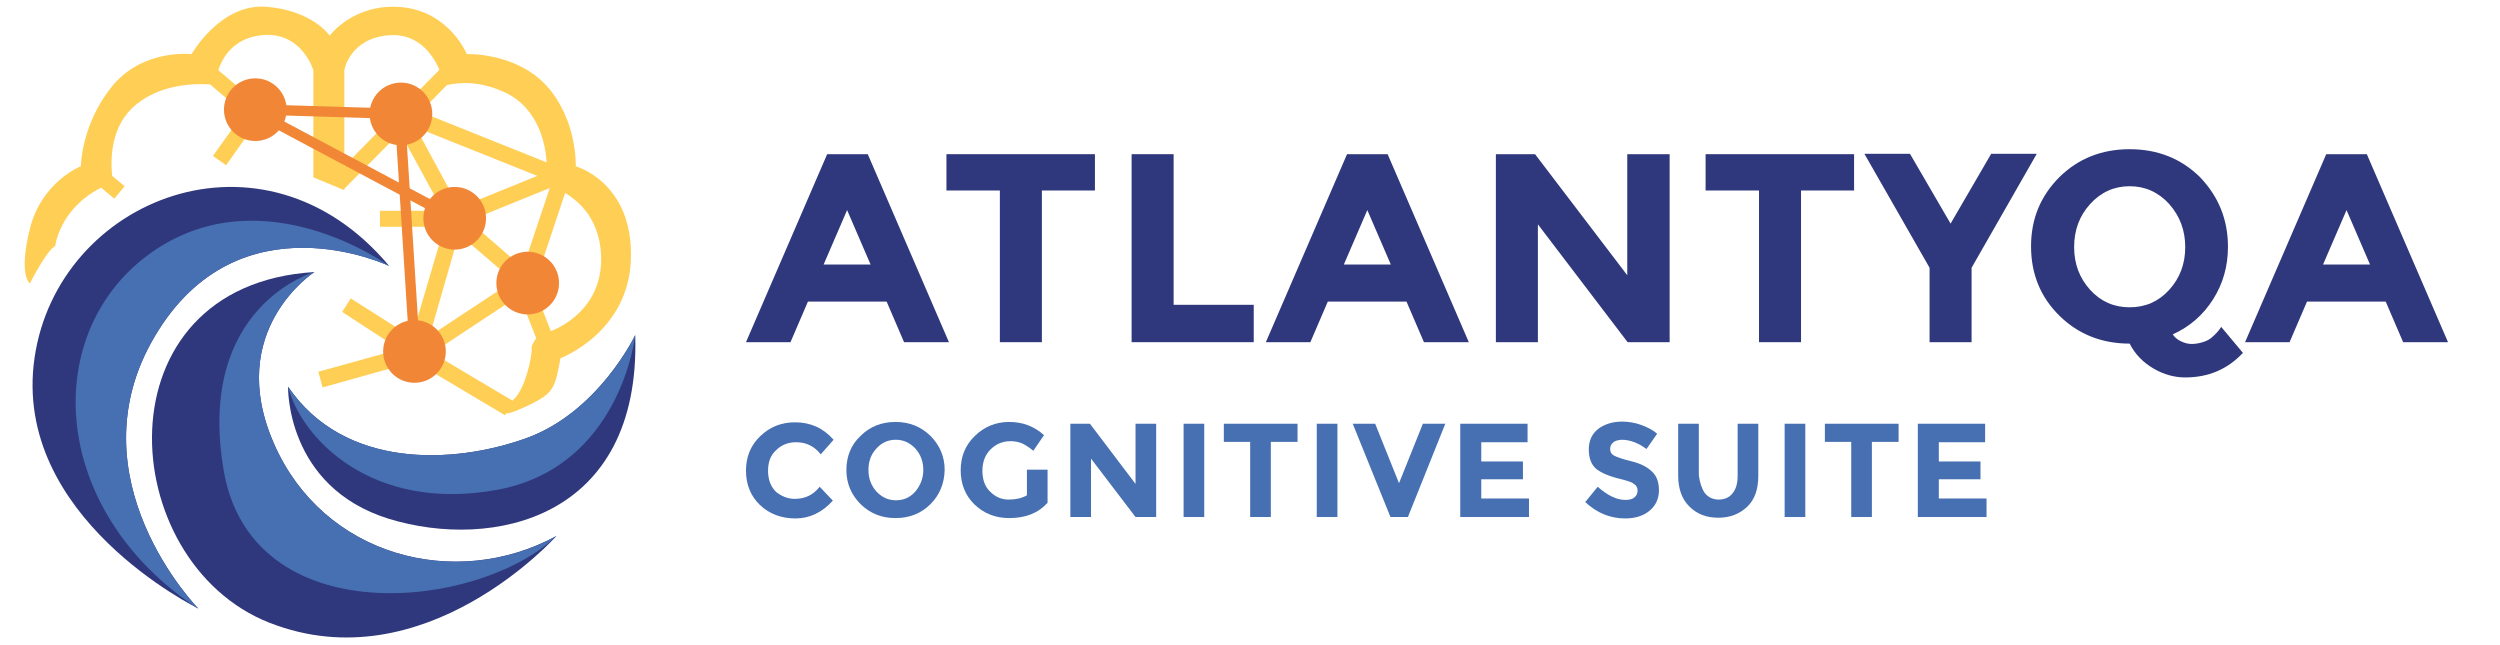
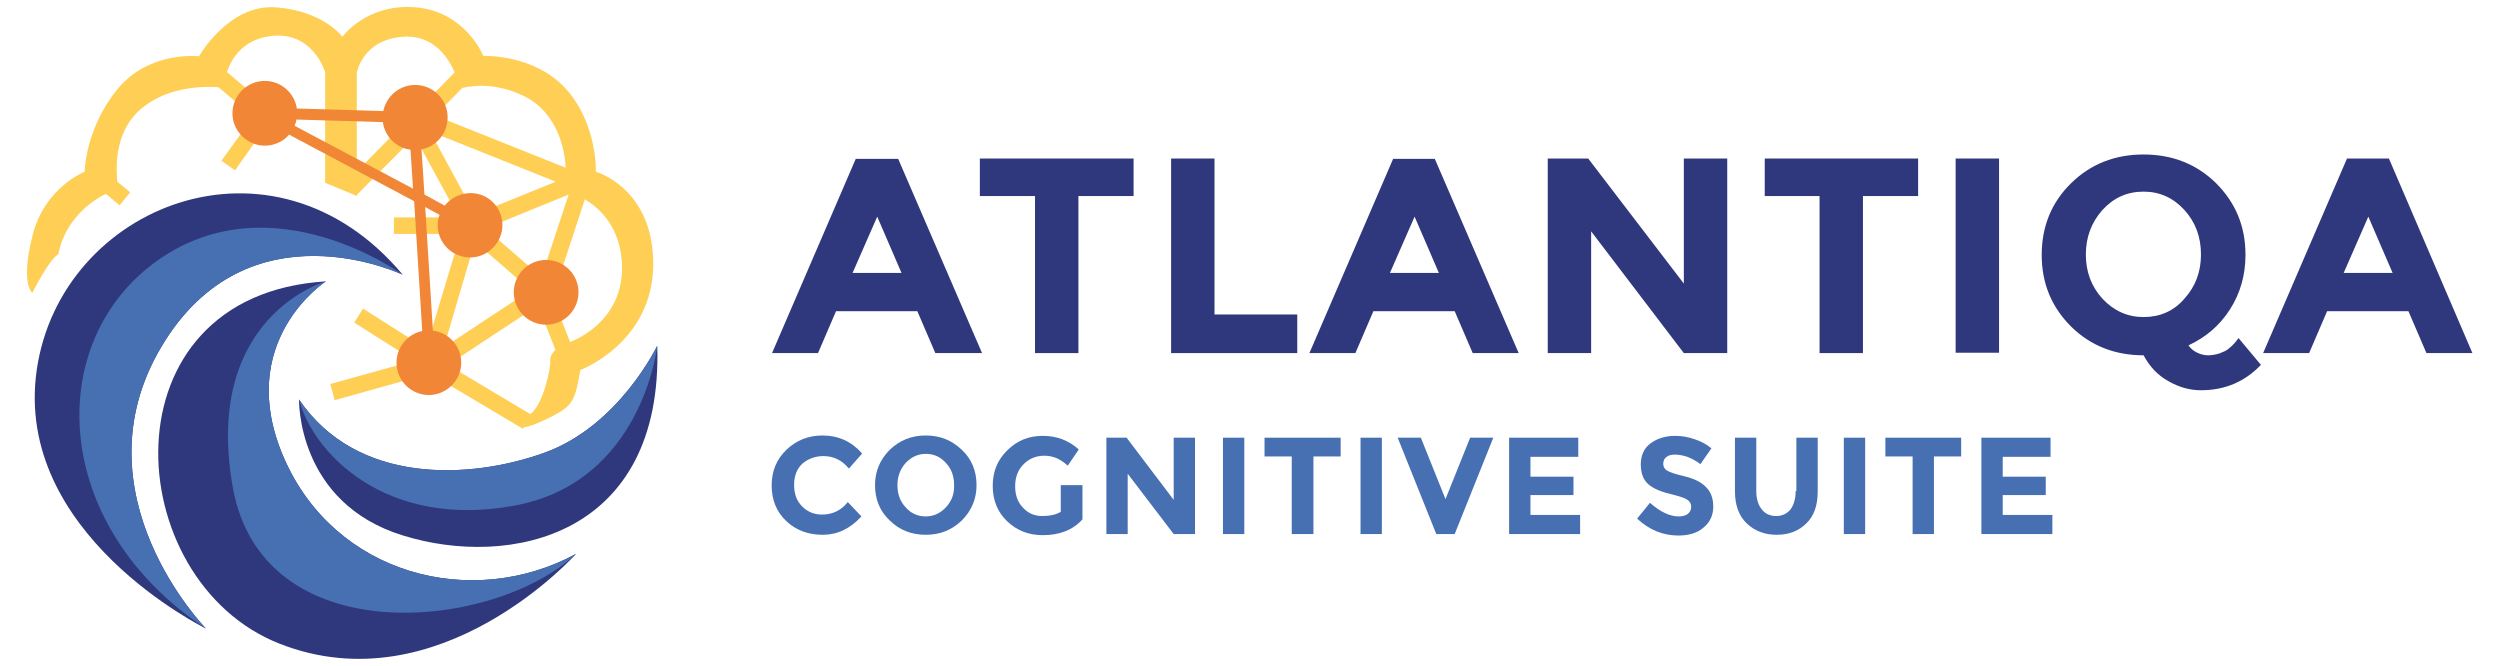
- <svg xmlns="http://www.w3.org/2000/svg" version="1.1" id="Capa_1" x="0px" y="0px" viewBox="0 0 702.1 181" style="enable-background:new 0 0 702.1 181;" xml:space="preserve">
+ <svg xmlns="http://www.w3.org/2000/svg" version="1.1" id="Capa_1" x="0px" y="0px" viewBox="0 0 679.7 181" style="enable-background:new 0 0 679.7 181;" xml:space="preserve">
  <style type="text/css">
- 	.st0{fill:#2F387C;}
- 	.st1{fill:#FFCE55;}
- 	.st2{fill:#4770B2;}
- 	.st3{fill:#F18636;}
+ 	.st0{fill:#FFCE55;}
+ 	.st1{fill:#F18636;}
+ 	.st2{fill:#2F387C;}
+ 	.st3{fill:#4770B2;}
</style>
  <g>
+     <path class="st0" d="M162,46.7c0,0,0.5-12.9-8.1-22.5c-8.7-9.6-22.5-9-22.5-9s-4.7-11.9-18.2-13.2c-13.5-1.2-20.1,8-20.1,8   S88,3,75.1,2s-21,13.3-21,13.3s-13.6-1.6-22.2,9C23.2,34.9,23,46.7,23,46.7s-11,4.3-14.2,17.5c-3.3,13.2,0,15.4,0,15.4   s4.6-9.2,7.1-10.5c0,0,1.2-10.5,12.9-16.4l3.7,3.1l2.9-3.5l-3.5-2.9c-0.5-5-0.4-14.3,6.8-20.1c6.8-5.5,15.6-5.9,20.7-5.6l5.4,4.6   c-0.3,0.8-0.5,1.8-0.5,2.7c0,1.8,0.6,3.4,1.6,4.8l-5.7,7.9l3.7,2.6l5.6-7.9c0.9,0.3,1.8,0.5,2.8,0.5c4.4,0,8-3.6,8-8   c0-4.4-3.6-8-8-8c-1.8,0-3.5,0.6-4.8,1.6l-5.8-4.9c1.1-3.3,4.1-8.9,12-9.8c11.4-1.4,14.7,9.8,14.7,9.8v30.1l8.7,3.6v-0.4l13.2-13.3   c0.9,0.4,1.9,0.6,2.9,0.6c0.4,0,0.8,0,1.2-0.1l8.4,15.4c-1,1-1.8,2.2-2.2,3.6h-13.5v4.5h13.5c0.5,1.8,1.7,3.4,3.3,4.4L117,90.9   c-0.1,0-0.2,0-0.2,0c-1.8,0-3.4,0.6-4.7,1.5l-13.4-8.5l-2.4,3.8l13.1,8.3c-0.3,0.9-0.5,1.8-0.5,2.8c0,0.1,0,0.2,0,0.3l-19.1,5.3   l1.2,4.4l19.3-5.4c1.4,2.1,3.8,3.4,6.5,3.4c2.1,0,4-0.8,5.4-2.1l20,11.9l0.4-0.6l0,0.1c0,0,1,0.3,7.1-2.7c6.1-3.1,6.6-4.4,8.1-12.8   c0,0,19.5-7.3,19.8-28.4C177.8,51.1,162,46.7,162,46.7z M154.6,52.9l-6.2,18.8c-1.5,0-2.8,0.4-4,1.2l-9.1-7.9   c0.5-1.1,0.8-2.2,0.8-3.5c0-0.3,0-0.7-0.1-1L154.6,52.9z M142.2,26c9.7,4.6,11.4,15.3,11.6,19.6L121,32.5c0-0.1,0-0.1,0-0.2   c0-1.1-0.2-2.1-0.6-3l5.3-5.4C129.6,23,135.4,22.8,142.2,26z M113.1,24.3c-4.4,0-8,3.6-8,8c0,1.7,0.6,3.3,1.5,4.6L97,46.6V19.8   c0,0,1.5-9,12.5-9.8c9-0.7,12.9,6.8,14.1,9.7l-6,6.1C116.3,24.8,114.7,24.3,113.1,24.3z M118.3,38.3c0.5-0.4,0.9-0.9,1.3-1.5   l31.5,12.6l-17,6.9c-1.5-1.7-3.7-2.8-6.1-2.8c-0.5,0-0.9,0-1.4,0.1L118.3,38.3z M121.3,92.3l6.7-22.8c1.5,0,2.9-0.4,4.1-1.2   l9.1,7.9c-0.5,1.1-0.8,2.2-0.8,3.5c0,0.5,0.1,1.1,0.2,1.6l-18.2,12C122.1,92.9,121.7,92.5,121.3,92.3z M149.6,98   c0.2,1.7-1.7,11.7-5.4,14.6l-19.6-11.7c0.2-0.6,0.3-1.3,0.3-2c0-0.6-0.1-1.1-0.2-1.6l18.2-12c1.3,1.4,3.2,2.2,5.2,2.4l2.9,7.4   C150.2,95.9,149.5,97,149.6,98z M155,93l-2.5-6.4c2.4-1.4,4.1-4,4.1-7c0-2.9-1.5-5.4-3.7-6.8l6.1-18.6c4.4,2.6,9.5,7.7,10.1,17.3   C169.8,85.8,158.7,91.5,155,93z" />
    <g>
-       <path class="st0" d="M43.5,94.4c23.6-39.9,65.8-19.7,65.8-19.7C74,32.5,16.2,55.7,9.7,100.5c-6.5,44.8,46,70.4,46,70.4    S19.8,134.3,43.5,94.4z" />
-       <path class="st0" d="M76.9,124.5C63,92.7,88.3,76.4,88.3,76.4c-61.1,3.7-56.2,81.4-12.6,98.5s80.6-24.4,80.6-24.4    C127.8,166,90.7,156.2,76.9,124.5z" />
-       <path class="st0" d="M178.4,94.1c0,0-10.3,21.7-30.7,29c-20.4,7.3-51,8.7-66.8-14.5c0,0-0.7,28.1,28.3,37.1    C138.2,154.6,180,145.9,178.4,94.1z" />
+       <ellipse transform="matrix(0.7071 -0.7071 0.7071 0.7071 -12.7366 128.2684)" class="st1" cx="148.5" cy="79.5" rx="8.8" ry="8.8" />
+       <path class="st1" d="M127.9,52.5c-2.8,0-5.4,1.4-7,3.4l-5.5-3l-0.8-12.3c4.1-0.8,7.1-4.4,7.1-8.7c0-4.9-4-8.8-8.8-8.8    c-4.3,0-7.8,3-8.7,7.1l-23.5-0.7C80.1,25.3,76.4,22,72,22c-4.9,0-8.8,4-8.8,8.8s4,8.8,8.8,8.8c2.6,0,5-1.1,6.6-3l34,18.1l2.2,35.3    c-4,0.8-7,4.4-7,8.6c0,4.9,4,8.8,8.8,8.8s8.8-4,8.8-8.8c0-4.5-3.4-8.2-7.7-8.7l-2.1-33.6l3.9,2.1c-0.3,0.9-0.5,1.8-0.5,2.8    c0,4.9,4,8.8,8.8,8.8s8.8-4,8.8-8.8S132.8,52.5,127.9,52.5z M80.1,34.2c0.2-0.5,0.4-1.1,0.5-1.7l23.5,0.7c0.5,3.9,3.6,7,7.5,7.5    l0.7,10.6L80.1,34.2z" />
    </g>
-     <path class="st1" d="M161.7,46.7c0,0,0.5-12.9-8.1-22.5c-8.7-9.6-22.5-9-22.5-9s-4.8-11.9-18.3-13.2c-13.5-1.2-20.2,8-20.2,8   s-4.9-7.1-17.8-8.1s-21,13.3-21,13.3s-13.6-1.6-22.3,9c-8.7,10.7-8.8,22.5-8.8,22.5s-11,4.3-14.3,17.5s0,15.4,0,15.4   s4.6-9.2,7.1-10.5c0,0,1.2-10.5,12.9-16.4l3.7,3.1l2.9-3.5l-3.5-2.9c-0.5-5-0.4-14.3,6.8-20.1c6.8-5.5,15.6-5.9,20.7-5.6l5.4,4.6   c-0.3,0.8-0.5,1.8-0.5,2.7c0,1.8,0.6,3.4,1.6,4.8l-5.7,8l3.7,2.6l5.6-7.9c0.9,0.3,1.8,0.5,2.8,0.5c4.4,0,8-3.6,8-8c0-4.4-3.6-8-8-8   c-1.8,0-3.5,0.6-4.8,1.6l-5.8-4.9c1.1-3.3,4.1-8.9,12-9.8C84.7,8.6,88,19.7,88,19.7v30.1l8.7,3.6V53l13.2-13.3   c0.9,0.4,1.9,0.6,2.9,0.6c0.4,0,0.8,0,1.2-0.1l8.4,15.4c-1,1-1.8,2.2-2.2,3.6h-13.5v4.5h13.5c0.5,1.8,1.7,3.4,3.3,4.4l-6.7,22.7   c-0.1,0-0.2,0-0.2,0c-1.8,0-3.4,0.6-4.7,1.5l-13.4-8.5l-2.4,3.8L109,96c-0.3,0.9-0.5,1.8-0.5,2.8c0,0.1,0,0.2,0,0.3l-19.1,5.3   l1.2,4.4l19.3-5.4c1.4,2.1,3.8,3.4,6.5,3.4c2.1,0,4-0.8,5.4-2.1l20,11.9l0.4-0.6l0,0.1c0,0,1,0.3,7.1-2.7c6.1-3.1,6.6-4.4,8.1-12.8   c0,0,19.5-7.3,19.8-28.4C177.6,51.1,161.7,46.7,161.7,46.7z M148.1,71.6c-1.5,0-2.9,0.4-4,1.2l-9.1-7.9c0.5-1.1,0.8-2.2,0.8-3.5   c0-0.3,0-0.7-0.1-1l18.7-7.6L148.1,71.6z M96.7,19.7c0,0,1.5-9,12.6-9.8c9-0.7,12.9,6.9,14.1,9.7l-6,6.1c-1.3-0.9-2.9-1.4-4.6-1.4   c-4.4,0-8,3.6-8,8c0,1.7,0.6,3.3,1.5,4.6l-9.6,9.7V19.7z M125.5,23.9c3.9-0.9,9.6-1.1,16.4,2.1c9.7,4.6,11.4,15.3,11.6,19.6   l-32.7-13.1c0-0.1,0-0.1,0-0.2c0-1.1-0.2-2.1-0.6-3L125.5,23.9z M118.1,38.3c0.5-0.4,0.9-0.9,1.3-1.5l31.5,12.6l-17,6.9   c-1.5-1.7-3.7-2.8-6.1-2.8c-0.5,0-0.9,0-1.4,0.1L118.1,38.3z M127.8,69.5c1.5,0,2.9-0.4,4.1-1.2l9.2,7.9c-0.5,1.1-0.8,2.2-0.8,3.5   c0,0.5,0.1,1.1,0.2,1.6l-18.2,12c-0.3-0.3-0.7-0.7-1.1-0.9L127.8,69.5z M149.3,97.9c0.2,1.7-1.7,11.7-5.4,14.6l-19.7-11.7   c0.2-0.6,0.3-1.3,0.3-2c0-0.6-0.1-1.1-0.2-1.6l18.2-12c1.3,1.4,3.2,2.2,5.2,2.4l2.9,7.4C150,95.9,149.2,97,149.3,97.9z M154.7,93   l-2.5-6.4c2.4-1.4,4.1-4,4.1-7c0-2.9-1.5-5.4-3.8-6.8l6.2-18.6c4.4,2.6,9.6,7.7,10.1,17.3C169.5,85.8,158.5,91.5,154.7,93z" />
    <g>
-       <path class="st2" d="M223.2,140.1c2.9,0,5.2-1.1,7-3.4l3.7,3.9c-3,3.3-6.5,5-10.5,5c-4,0-7.4-1.3-10-3.8c-2.6-2.5-3.9-5.8-3.9-9.6    c0-3.9,1.3-7.1,4-9.7c2.7-2.6,5.9-3.9,9.8-3.9c4.3,0,7.9,1.6,10.8,4.9l-3.6,4.1c-1.8-2.3-4.1-3.4-6.9-3.4c-2.2,0-4.1,0.7-5.6,2.2    c-1.6,1.4-2.3,3.4-2.3,5.8c0,2.4,0.7,4.4,2.2,5.9C219.4,139.3,221.1,140.1,223.2,140.1z" />
-       <path class="st2" d="M261.3,141.6c-2.6,2.6-5.9,3.9-9.8,3.9c-3.9,0-7.1-1.3-9.8-3.9c-2.6-2.6-4-5.8-4-9.6c0-3.8,1.3-7.1,4-9.6    c2.6-2.6,5.9-3.9,9.8-3.9c3.9,0,7.1,1.3,9.8,3.9c2.6,2.6,4,5.8,4,9.6C265.2,135.8,263.9,139,261.3,141.6z M259.3,132    c0-2.3-0.7-4.3-2.2-6c-1.5-1.6-3.3-2.5-5.5-2.5c-2.2,0-4,0.8-5.5,2.5c-1.5,1.6-2.2,3.6-2.2,6c0,2.3,0.7,4.3,2.2,6    c1.5,1.6,3.3,2.5,5.5,2.5c2.2,0,4-0.8,5.5-2.5C258.5,136.3,259.3,134.3,259.3,132z" />
-       <path class="st2" d="M288.3,131.9h5.9v9.3c-2.6,2.9-6.2,4.3-10.8,4.3c-3.8,0-7.1-1.3-9.7-3.8c-2.6-2.5-3.9-5.8-3.9-9.6    c0-3.9,1.3-7.1,4-9.7c2.7-2.6,5.9-3.9,9.6-3.9c3.8,0,7,1.2,9.8,3.7l-3,4.4c-1.2-1-2.3-1.7-3.2-2.1c-1-0.4-2.1-0.6-3.2-0.6    c-2.2,0-4.1,0.8-5.6,2.3c-1.5,1.5-2.3,3.5-2.3,6c0,2.5,0.7,4.5,2.2,5.9c1.5,1.5,3.2,2.2,5.2,2.2c2,0,3.7-0.4,5.1-1.2V131.9z" />
-       <path class="st2" d="M318.9,119h5.8v26.2h-5.8l-12.5-16.4v16.4h-5.8V119h5.5l12.8,16.9V119z" />
-       <path class="st2" d="M332.4,119h5.8v26.2h-5.8V119z" />
-       <path class="st2" d="M356.9,124.1v21.1h-5.8v-21.1h-7.4V119h20.7v5.1H356.9z" />
-       <path class="st2" d="M369.8,119h5.8v26.2h-5.8V119z" />
-       <path class="st2" d="M392.9,135.7l6.7-16.7h6.3l-10.5,26.2h-4.9L379.9,119h6.3L392.9,135.7z" />
-       <path class="st2" d="M429,119v5.2h-13v5.4h11.7v5H416v5.4h13.4v5.2h-19.3V119H429z" />
-       <path class="st2" d="M453,124.3c-0.6,0.5-0.8,1.1-0.8,1.8c0,0.8,0.3,1.4,1,1.8c0.7,0.4,2.3,1,4.8,1.6c2.5,0.6,4.4,1.5,5.8,2.8    c1.4,1.2,2.1,3,2.1,5.4c0,2.3-0.9,4.3-2.6,5.7c-1.8,1.5-4.1,2.2-6.9,2.2c-4.1,0-7.9-1.5-11.2-4.6l3.5-4.3c2.8,2.5,5.4,3.7,7.8,3.7    c1.1,0,1.9-0.2,2.5-0.7c0.6-0.5,0.9-1.1,0.9-1.9s-0.3-1.4-1-1.9c-0.6-0.5-1.9-0.9-3.9-1.4c-3-0.7-5.3-1.7-6.7-2.8    c-1.4-1.2-2.1-3-2.1-5.5c0-2.5,0.9-4.4,2.7-5.8c1.8-1.3,4-2,6.7-2c1.7,0,3.5,0.3,5.2,0.9c1.7,0.6,3.3,1.4,4.6,2.5l-3,4.3    c-2.3-1.7-4.6-2.6-7-2.6C454.3,123.6,453.5,123.8,453,124.3z" />
-       <path class="st2" d="M478.8,138.5c1,1.2,2.3,1.8,3.9,1.8c1.6,0,3-0.6,3.9-1.8c1-1.2,1.4-2.9,1.4-5V119h5.8v14.6    c0,3.8-1,6.7-3.1,8.7c-2.1,2-4.8,3.1-8.1,3.1c-3.3,0-6-1-8.1-3.1c-2.1-2-3.2-5-3.2-8.7V119h5.8v14.5    C477.4,135.6,477.9,137.2,478.8,138.5z" />
-       <path class="st2" d="M501.2,119h5.8v26.2h-5.8V119z" />
-       <path class="st2" d="M525.7,124.1v21.1h-5.8v-21.1h-7.4V119h20.7v5.1H525.7z" />
-       <path class="st2" d="M557.5,119v5.2h-13v5.4h11.7v5h-11.7v5.4h13.4v5.2h-19.3V119H557.5z" />
+       <path class="st2" d="M43.8,94.4c23.6-39.9,65.7-19.7,65.7-19.7c-35.2-42.1-93-18.9-99.5,25.8s46,70.4,46,70.4    S20.2,134.3,43.8,94.4z" />
+       <path class="st2" d="M77.2,124.5c-13.8-31.7,11.4-48,11.4-48c-61,3.7-56.2,81.4-12.6,98.5c43.5,17.1,80.6-24.4,80.6-24.4    C128.1,166,91,156.2,77.2,124.5z" />
+       <path class="st2" d="M148,123.1c-20.3,7.3-51,8.7-66.7-14.5c0,0-0.7,28.1,28.3,37c29,9,70.7,0.3,69.1-51.6    C178.6,94.1,168.3,115.8,148,123.1z" />
+       <path class="st2" d="M232.7,43.1L209.9,96h12.5l4.9-11.4h22.1l4.9,11.4H267l-22.8-52.8H232.7z M231.8,74.2l6.7-15.3l6.6,15.3    H231.8z" />
+       <polygon class="st2" points="266.4,53.3 281.4,53.3 281.4,96 293.2,96 293.2,53.3 308.2,53.3 308.2,43.1 266.4,43.1   " />
+       <polygon class="st2" points="330.2,43.1 318.4,43.1 318.4,96 352.7,96 352.7,85.5 330.2,85.5   " />
+       <path class="st2" d="M378.8,43.1L356,96h12.5l4.9-11.4h22.1l4.9,11.4h12.5l-22.8-52.8H378.8z M377.9,74.2l6.7-15.3l6.6,15.3H377.9    z" />
+       <polygon class="st2" points="457.8,77.1 431.8,43.1 420.8,43.1 420.8,96 432.6,96 432.6,62.9 457.8,96 469.6,96 469.6,43.1     457.8,43.1   " />
+       <polygon class="st2" points="479.8,53.3 494.7,53.3 494.7,96 506.5,96 506.5,53.3 521.5,53.3 521.5,43.1 479.8,43.1   " />
+       <rect x="531.7" y="43.1" class="st2" width="11.8" height="52.8" />
+       <path class="st2" d="M605.8,94.9c-0.6,0.5-1.4,0.8-2.4,1.2c-1,0.3-2,0.5-3.1,0.5c-1.1,0-2.1-0.3-3.1-0.8c-1-0.5-1.7-1.2-2.2-1.9    c4.7-2.2,8.5-5.4,11.3-9.8c2.8-4.4,4.2-9.3,4.2-14.8c0-7.8-2.7-14.2-8-19.5c-5.3-5.2-11.9-7.8-19.7-7.8c-7.8,0-14.4,2.6-19.7,7.8    c-5.3,5.2-8,11.7-8,19.5c0,7.8,2.7,14.2,8,19.5c5.3,5.2,11.9,7.8,19.7,7.8c1.6,3,3.8,5.4,6.7,7c2.9,1.7,5.9,2.5,8.9,2.5    c6.5,0,11.9-2.3,16.3-6.9l-6.1-7.3C608,92.8,607.1,93.9,605.8,94.9z M582.8,86.2c-4.4,0-8.1-1.7-11.2-5c-3-3.3-4.5-7.3-4.5-12    c0-4.7,1.5-8.7,4.5-12.1c3-3.3,6.7-5,11.2-5c4.4,0,8.1,1.7,11.1,5c3,3.3,4.5,7.3,4.5,12.1c0,4.7-1.5,8.7-4.5,12    C591,84.6,587.2,86.2,582.8,86.2z" />
+       <path class="st2" d="M649.5,43.1h-11.4L615.3,96h12.5l4.9-11.4h22.1l4.9,11.4h12.5L649.5,43.1z M637.2,74.2l6.7-15.3l6.6,15.3    H637.2z" />
    </g>
-     <circle class="st3" cx="116.4" cy="98.7" r="8.8" />
-     <circle class="st3" cx="148.2" cy="79.5" r="8.8" />
-     <circle class="st3" cx="127.7" cy="61.3" r="8.8" />
-     <circle class="st3" cx="112.6" cy="32" r="8.8" />
-     <circle class="st3" cx="71.7" cy="30.8" r="8.8" />
-     <rect x="91" y="11.2" transform="matrix(3.033357e-02 -0.9995 0.9995 3.033357e-02 58.2782 122.8271)" class="st3" width="2.9" height="40.4" />
-     <rect x="100" y="17.6" transform="matrix(0.4699 -0.8827 0.8827 0.4699 12.0144 114.6004)" class="st3" width="2.9" height="59.4" />
-     <rect x="113" y="36.7" transform="matrix(0.998 -6.307270e-02 6.307270e-02 0.998 -3.9574 7.3534)" class="st3" width="2.9" height="59.3" />
-     <path class="st0" d="M109.2,74.6" />
-     <path class="st2" d="M43.5,94.4c23.6-39.9,65.8-19.7,65.8-19.7s-35.3-25.8-66.6-3.9s-29.5,72.2,13,100.2   C55.7,170.9,19.8,134.3,43.5,94.4z" />
-     <path class="st2" d="M76.9,124.5C63,92.7,88.3,76.4,88.3,76.4S55,85.8,62.8,132c7.8,46.1,71.5,39.4,93.4,18.6   C127.8,166,90.7,156.2,76.9,124.5z" />
-     <path class="st2" d="M139.4,137.6c35-6.3,39-43.5,39-43.5s-10.3,21.7-30.7,29c-20.4,7.3-51,8.7-66.8-14.5   C84.6,123.1,104.4,143.9,139.4,137.6z" />
    <g>
-       <path class="st0" d="M253.9,96.1l-4.9-11.4h-22.1l-4.9,11.4h-12.5l22.8-52.8h11.4l22.8,52.8H253.9z M237.9,59l-6.6,15.3h13.2    L237.9,59z" />
-       <path class="st0" d="M292.6,53.5v42.6h-11.8V53.5h-15V43.3h41.7v10.2H292.6z" />
-       <path class="st0" d="M317.8,96.1V43.3h11.8v42.3h22.5v10.5H317.8z" />
-       <path class="st0" d="M399.9,96.1L395,84.7h-22.1l-4.9,11.4h-12.5l22.8-52.8h11.4l22.8,52.8H399.9z M384,59l-6.6,15.3h13.2L384,59z    " />
-       <path class="st0" d="M457.1,43.3h11.8v52.8h-11.8L431.9,63v33.1h-11.8V43.3h11l25.9,34V43.3z" />
-       <path class="st0" d="M505.8,53.5v42.6H494V53.5h-15V43.3h41.7v10.2H505.8z" />
-       <path class="st0" d="M553.7,96.1h-11.8V75.2l-18.3-32h12.8l11.4,19.6l11.4-19.6H572l-18.3,32V96.1z" />
-       <path class="st0" d="M625.7,69.3c0,5.5-1.4,10.4-4.2,14.8c-2.8,4.4-6.6,7.7-11.3,9.8c0.5,0.8,1.2,1.4,2.2,1.9c1,0.5,2,0.8,3.1,0.8    s2.1-0.2,3.1-0.5c1-0.3,1.8-0.7,2.4-1.2c1.3-1.1,2.2-2.1,2.8-3.1l6.1,7.3c-4.3,4.6-9.7,6.9-16.2,6.9c-3,0-6-0.8-8.9-2.5    c-2.9-1.7-5.2-4-6.7-7c-7.8,0-14.4-2.6-19.7-7.8c-5.3-5.2-8-11.7-8-19.5c0-7.8,2.7-14.2,8-19.5c5.3-5.2,11.9-7.8,19.7-7.8    c7.8,0,14.4,2.6,19.7,7.8C623,55.1,625.7,61.6,625.7,69.3z M613.7,69.4c0-4.7-1.5-8.7-4.5-12.1c-3-3.3-6.7-5-11.1-5    s-8.1,1.7-11.1,5s-4.5,7.3-4.5,12.1c0,4.7,1.5,8.7,4.5,12c3,3.3,6.7,4.9,11.1,4.9s8.1-1.6,11.1-4.9    C612.2,78.1,613.7,74.1,613.7,69.4z" />
-       <path class="st0" d="M674.9,96.1L670,84.7h-22.1L643,96.1h-12.5l22.8-52.8h11.4l22.8,52.8H674.9z M659,59l-6.6,15.3h13.2L659,59z" />
+       <path class="st3" d="M223.9,124c2.7,0,5,1.1,6.9,3.4l3.6-4.1c-2.9-3.3-6.5-4.9-10.8-4.9c-3.8,0-7.1,1.3-9.8,3.9    c-2.7,2.6-4,5.8-4,9.7c0,3.9,1.3,7.1,3.9,9.6c2.6,2.5,5.9,3.8,10,3.8c4,0,7.5-1.7,10.5-5l-3.7-3.9c-1.8,2.3-4.2,3.4-7,3.4    c-2.1,0-3.9-0.7-5.4-2.2c-1.5-1.5-2.2-3.4-2.2-5.9s0.8-4.4,2.3-5.8C219.8,124.7,221.7,124,223.9,124z" />
+       <path class="st3" d="M251.7,118.4c-3.9,0-7.1,1.3-9.8,3.9c-2.6,2.6-4,5.8-4,9.6c0,3.8,1.3,7.1,4,9.6c2.6,2.6,5.9,3.9,9.8,3.9    c3.9,0,7.1-1.3,9.8-3.9c2.6-2.6,4-5.8,4-9.6c0-3.8-1.3-7.1-4-9.6C258.8,119.7,255.6,118.4,251.7,118.4z M257.2,137.9    c-1.5,1.6-3.3,2.5-5.5,2.5c-2.2,0-4-0.8-5.5-2.5c-1.5-1.6-2.2-3.6-2.2-6c0-2.3,0.7-4.3,2.2-6c1.5-1.6,3.3-2.5,5.5-2.5    c2.2,0,4,0.8,5.5,2.5c1.5,1.6,2.2,3.6,2.2,6C259.5,134.3,258.7,136.3,257.2,137.9z" />
+       <path class="st3" d="M288.5,139.1c-1.3,0.8-3,1.2-5.1,1.2s-3.8-0.7-5.2-2.2c-1.5-1.5-2.2-3.5-2.2-5.9c0-2.5,0.8-4.5,2.3-6    c1.5-1.5,3.4-2.3,5.6-2.3c1.1,0,2.2,0.2,3.2,0.6c1,0.4,2.1,1.1,3.2,2.1l3-4.4c-2.8-2.5-6-3.7-9.8-3.7c-3.8,0-7,1.3-9.6,3.9    c-2.7,2.6-4,5.8-4,9.7c0,3.9,1.3,7.1,3.9,9.6c2.6,2.5,5.8,3.8,9.7,3.8c4.6,0,8.2-1.4,10.8-4.3v-9.3h-5.9V139.1z" />
+       <polygon class="st3" points="319.1,135.9 306.3,119 300.8,119 300.8,145.2 306.6,145.2 306.6,128.8 319.1,145.2 324.9,145.2     324.9,119 319.1,119   " />
+       <rect x="332.5" y="119" class="st3" width="5.8" height="26.2" />
+       <polygon class="st3" points="343.8,124.1 351.2,124.1 351.2,145.2 357.1,145.2 357.1,124.1 364.5,124.1 364.5,119 343.8,119   " />
+       <rect x="369.9" y="119" class="st3" width="5.8" height="26.2" />
+       <polygon class="st3" points="393,135.7 386.3,119 380,119 390.5,145.2 395.5,145.2 406,119 399.7,119   " />
+       <polygon class="st3" points="416.1,134.6 427.8,134.6 427.8,129.6 416.1,129.6 416.1,124.2 429.1,124.2 429.1,119 410.3,119     410.3,145.2 429.6,145.2 429.6,140 416.1,140   " />
+       <path class="st3" d="M458,129.5c-2.5-0.6-4.1-1.1-4.8-1.6c-0.7-0.4-1-1.1-1-1.8c0-0.8,0.3-1.4,0.8-1.8c0.6-0.5,1.3-0.7,2.3-0.7    c2.4,0,4.8,0.9,7,2.6l3-4.3c-1.3-1.1-2.8-1.9-4.6-2.5c-1.7-0.6-3.5-0.9-5.2-0.9c-2.7,0-4.9,0.7-6.7,2c-1.8,1.3-2.7,3.3-2.7,5.7    c0,2.5,0.7,4.3,2.1,5.5c1.4,1.2,3.6,2.1,6.7,2.8c1.9,0.5,3.2,0.9,3.9,1.4s1,1.1,1,1.9c0,0.8-0.3,1.4-0.9,1.9    c-0.6,0.5-1.5,0.7-2.5,0.7c-2.4,0-5-1.2-7.8-3.7l-3.5,4.3c3.3,3.1,7.1,4.6,11.2,4.6c2.9,0,5.2-0.7,6.9-2.2    c1.8-1.5,2.6-3.4,2.6-5.7c0-2.3-0.7-4.1-2.1-5.4C462.4,131,460.5,130.1,458,129.5z" />
+       <path class="st3" d="M488.2,133.5c0,2.1-0.5,3.8-1.4,5c-1,1.2-2.3,1.8-3.9,1.8c-1.6,0-3-0.6-3.9-1.8c-1-1.2-1.5-2.9-1.5-5V119    h-5.8v14.6c0,3.8,1.1,6.7,3.2,8.7c2.1,2,4.8,3.1,8.1,3.1c3.3,0,6-1,8.1-3.1c2.1-2,3.1-4.9,3.1-8.7V119h-5.8V133.5z" />
+       <rect x="501.3" y="119" class="st3" width="5.8" height="26.2" />
+       <polygon class="st3" points="512.6,124.1 520,124.1 520,145.2 525.8,145.2 525.8,124.1 533.2,124.1 533.2,119 512.6,119   " />
+       <polygon class="st3" points="544.5,140 544.5,134.6 556.2,134.6 556.2,129.6 544.5,129.6 544.5,124.2 557.5,124.2 557.5,119     538.7,119 538.7,145.2 558,145.2 558,140   " />
+       <path class="st3" d="M43.8,94.4c23.6-39.9,65.7-19.7,65.7-19.7S74.2,48.8,43,70.7c-31.2,21.9-29.5,72.2,13,100.2    C56,170.9,20.2,134.3,43.8,94.4z" />
+       <path class="st3" d="M77.2,124.5c-13.8-31.7,11.4-48,11.4-48S55.3,85.8,63.2,132c7.8,46.1,71.4,39.4,93.4,18.6    C128.1,166,91,156.2,77.2,124.5z" />
+       <path class="st3" d="M148,123.1c-20.3,7.3-51,8.7-66.7-14.5c3.7,14.4,23.4,35.3,58.4,28.9c35-6.3,39-43.5,39-43.5    S168.3,115.8,148,123.1z" />
    </g>
  </g>
</svg>
